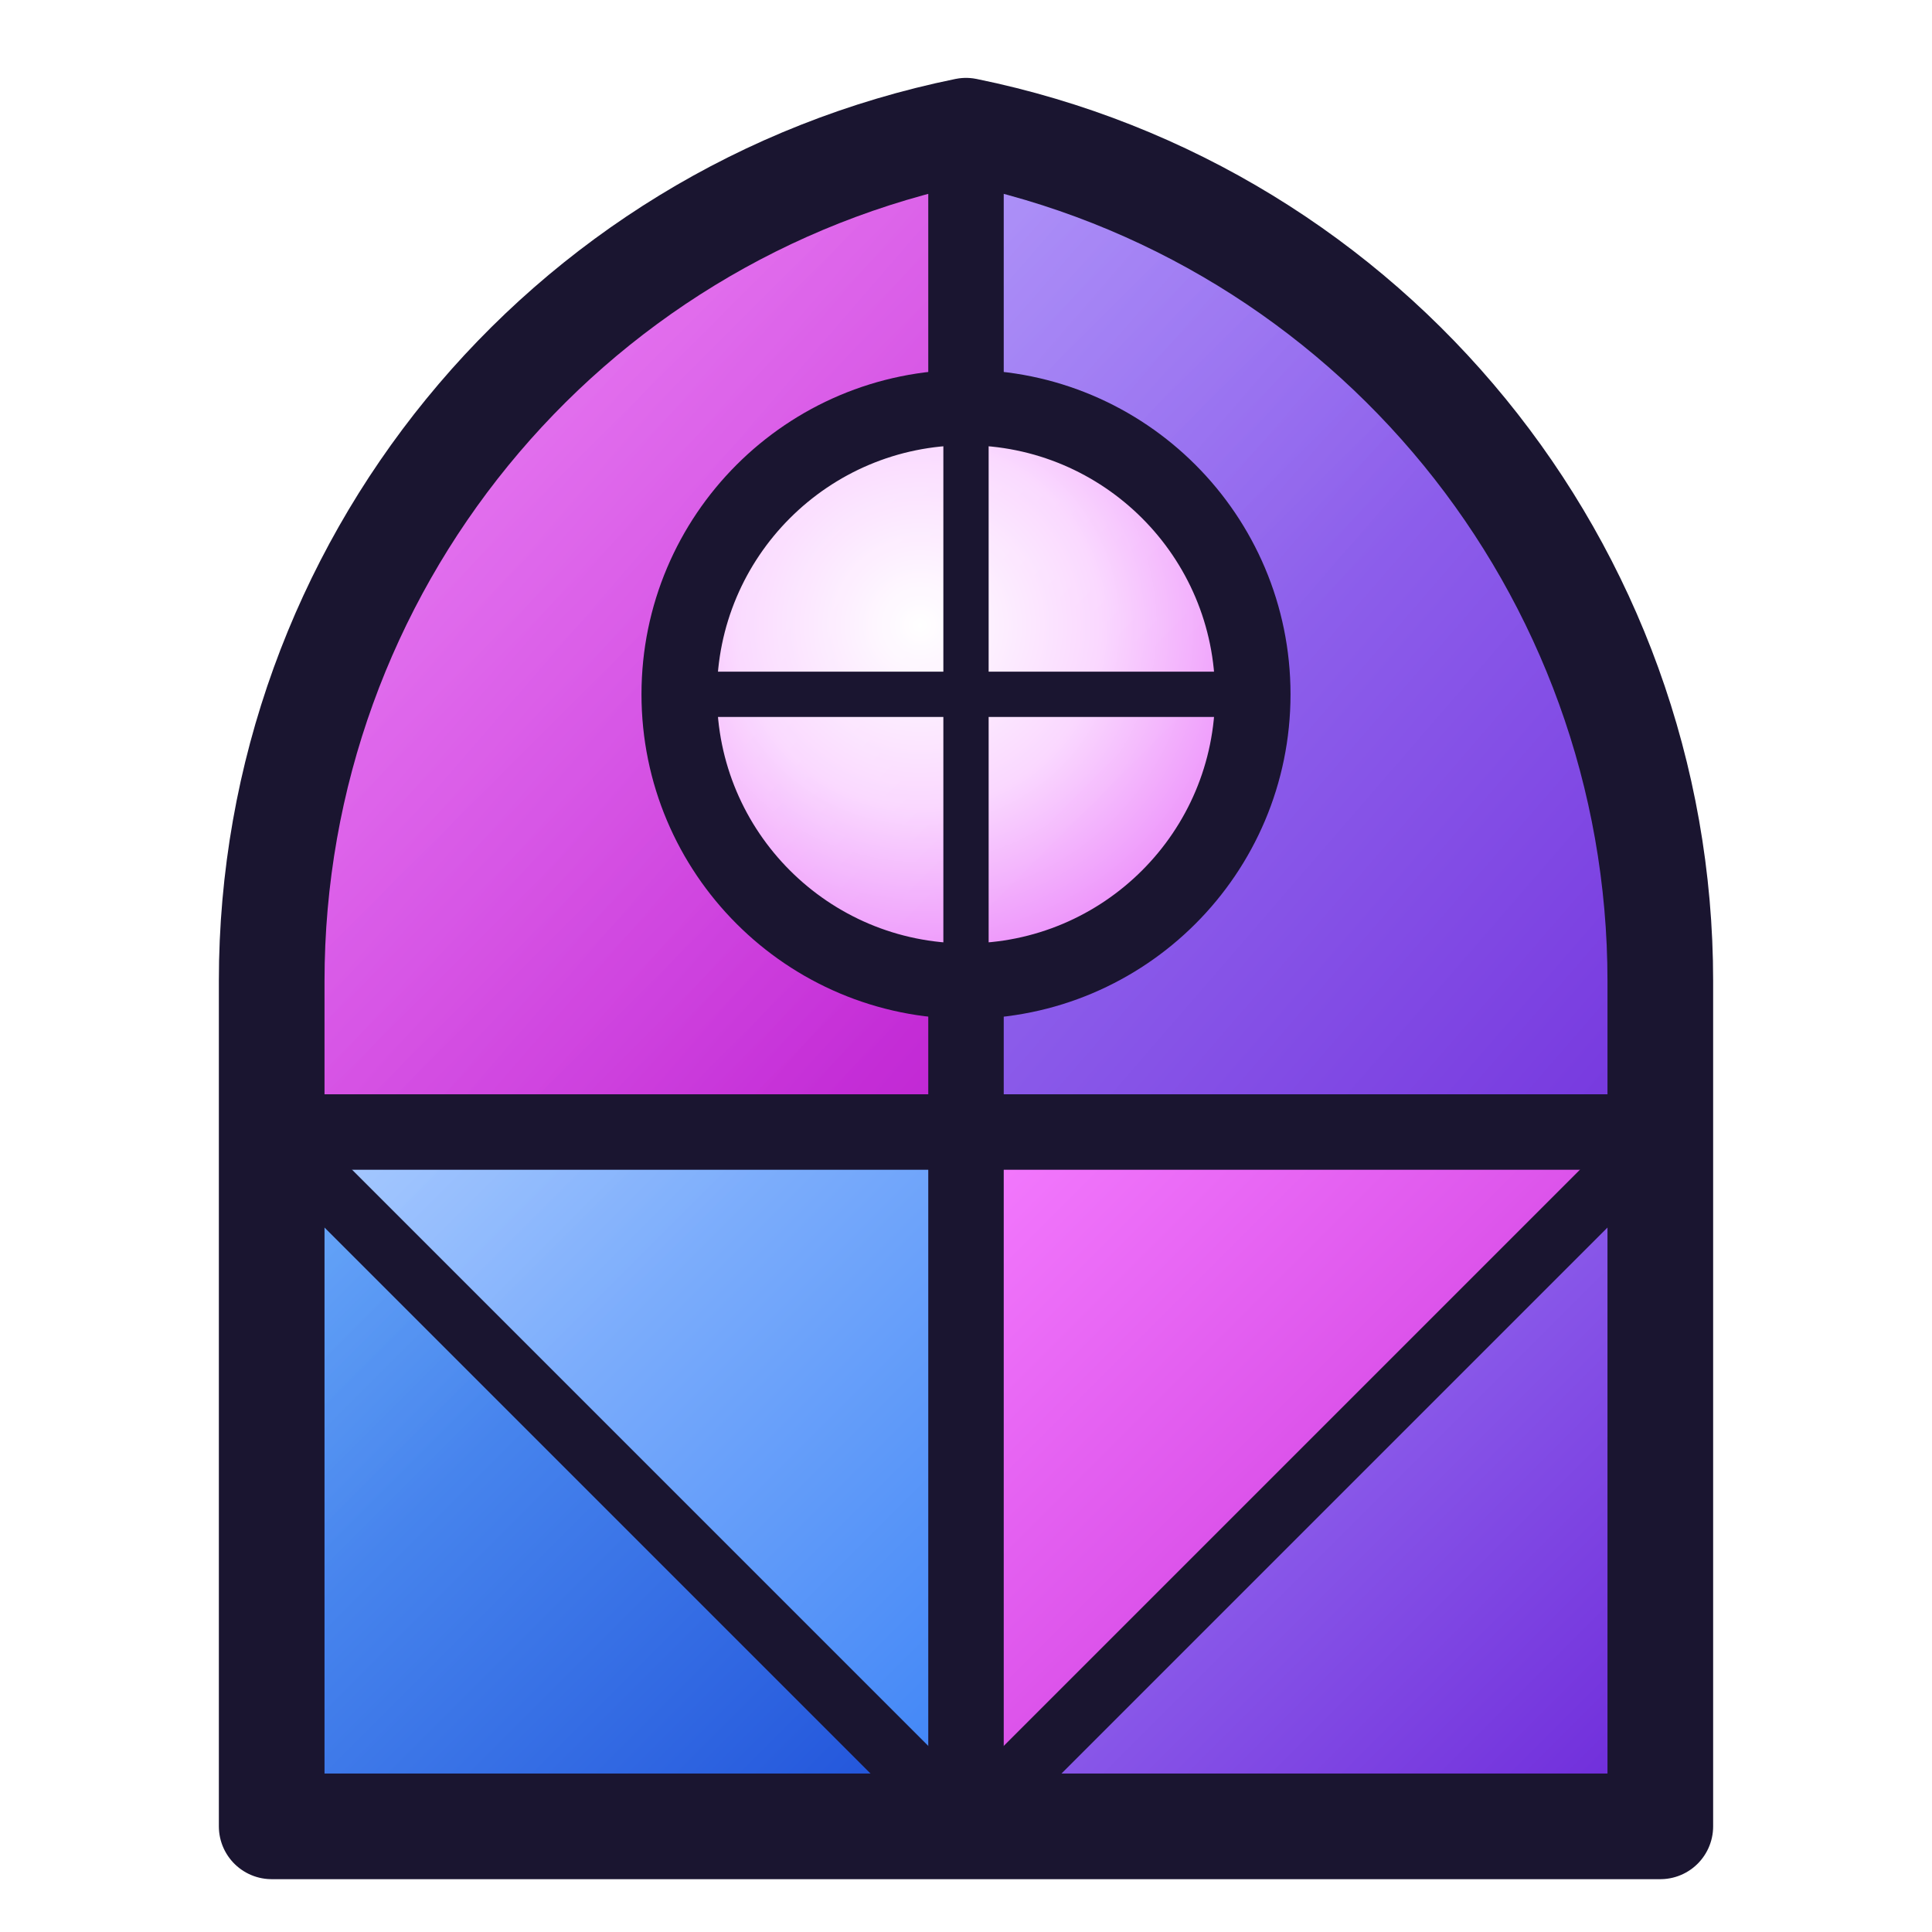
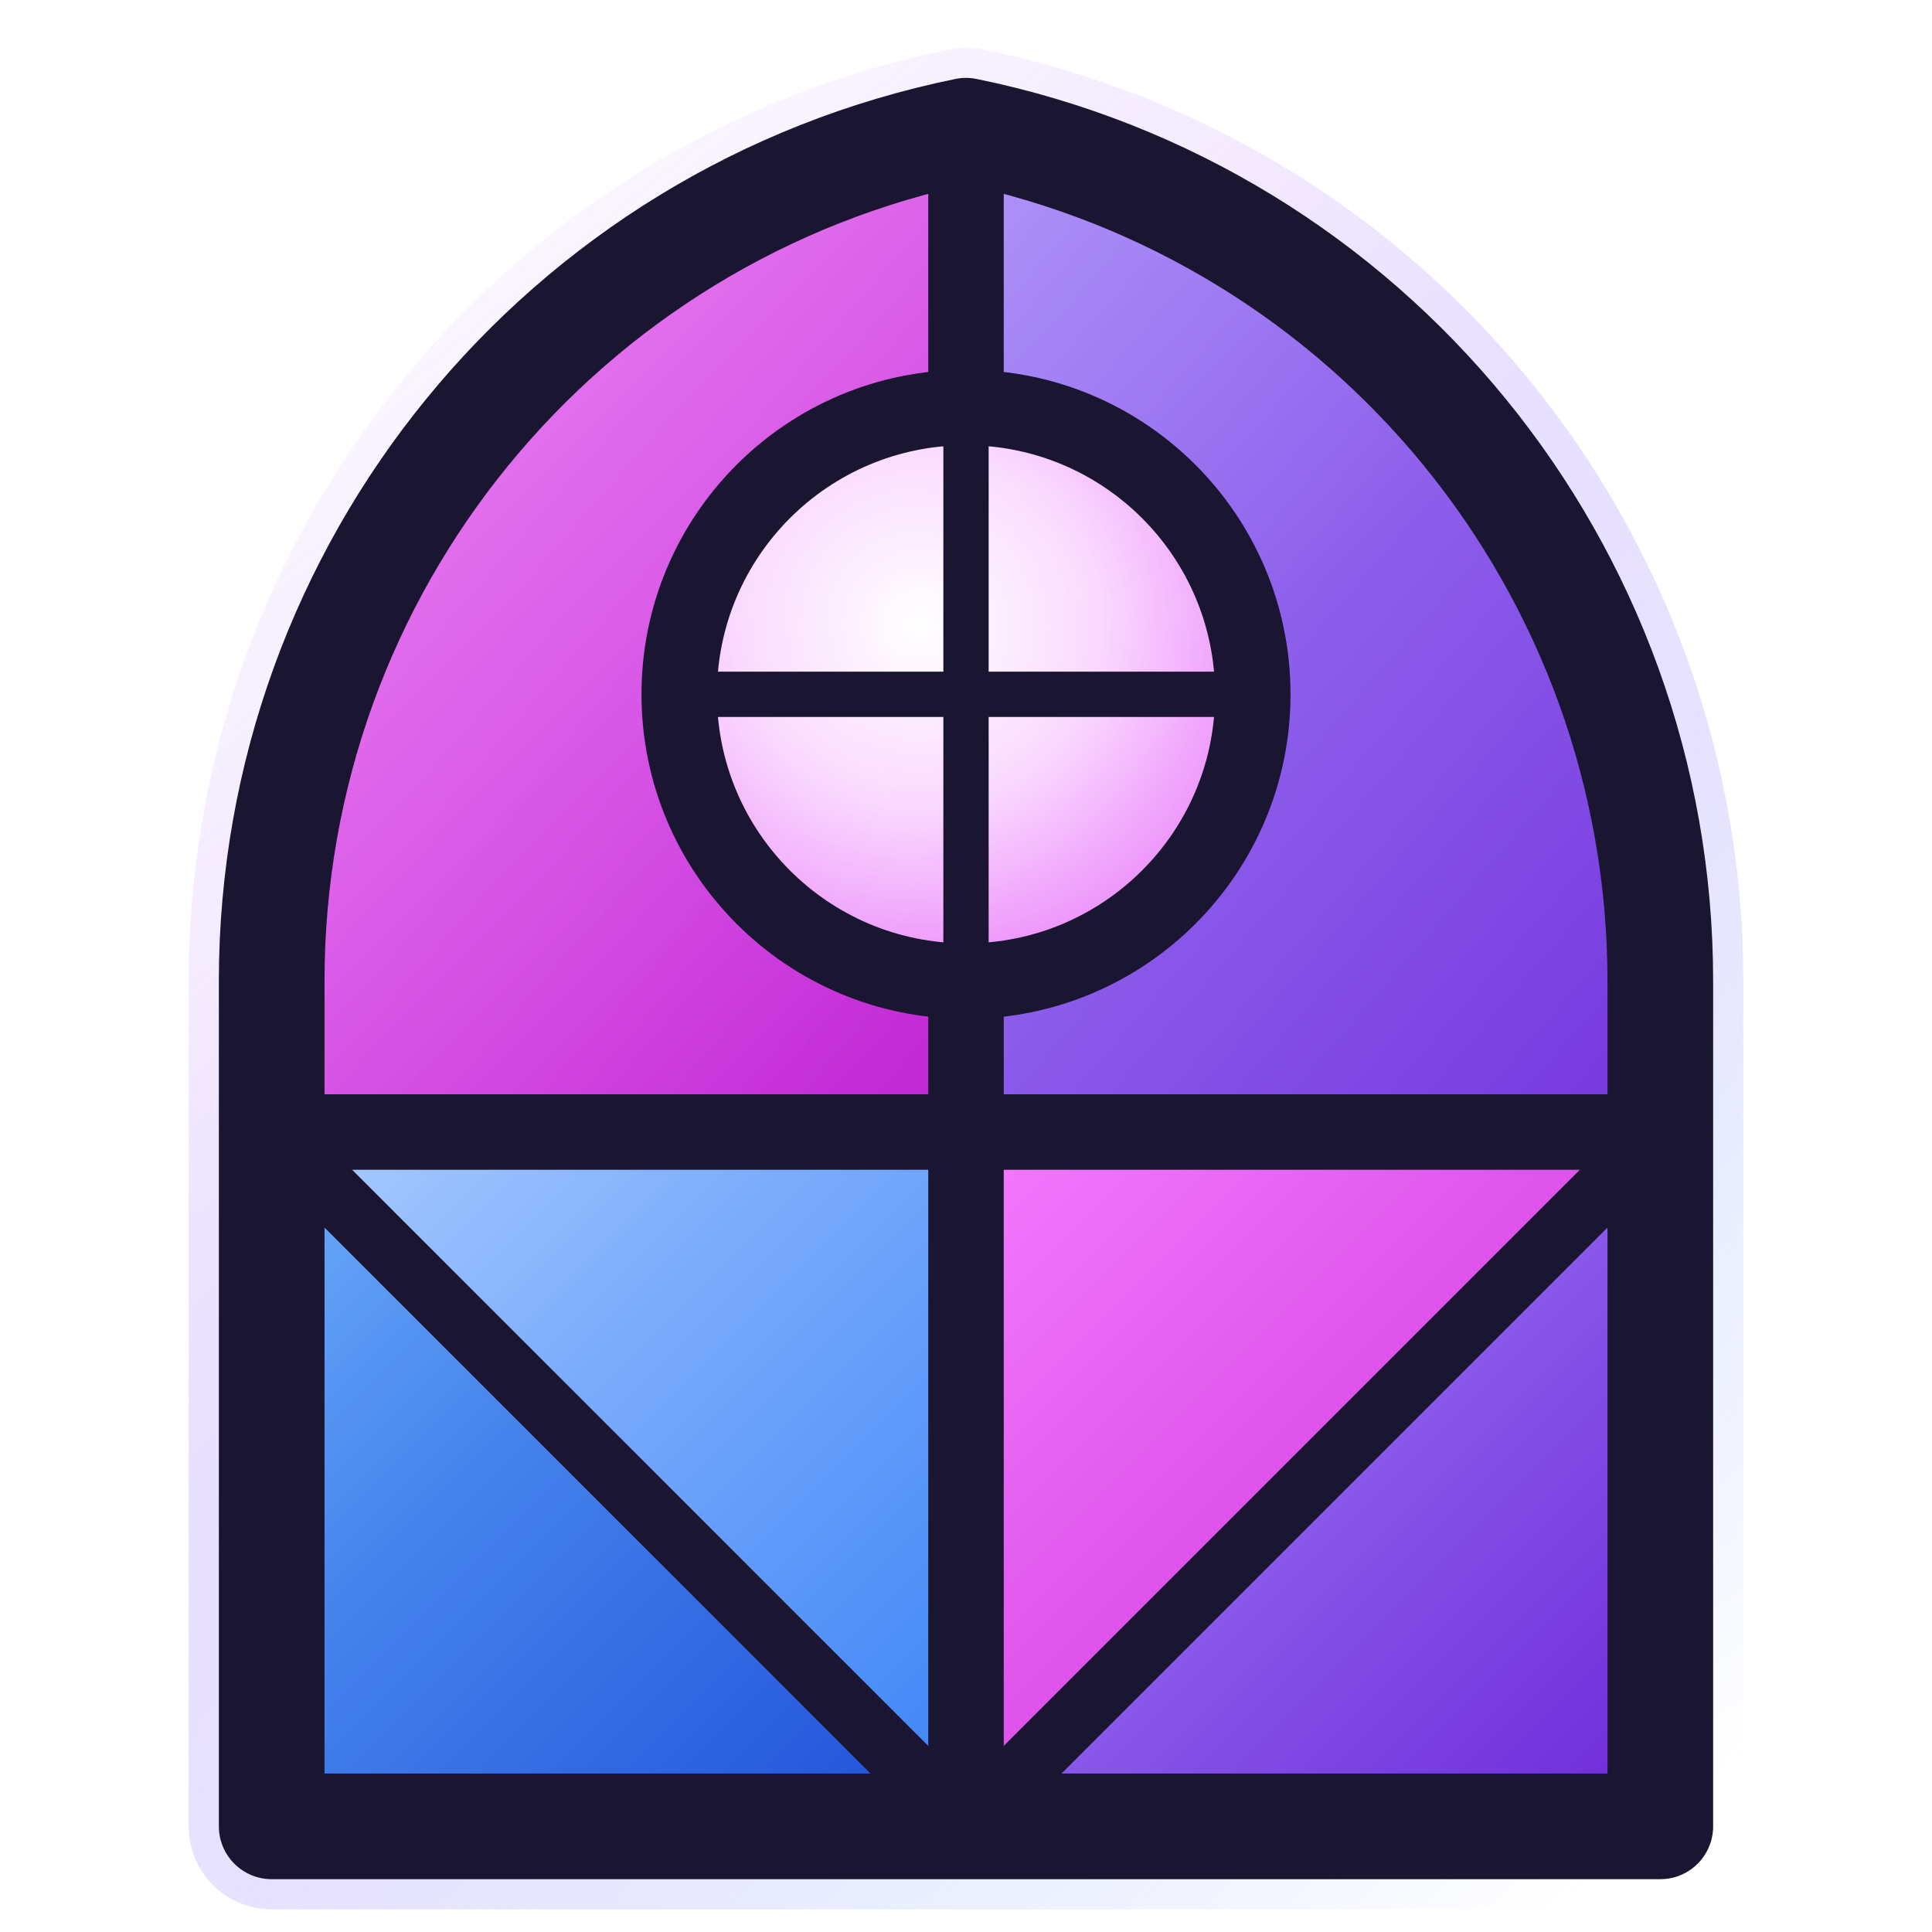
<svg xmlns="http://www.w3.org/2000/svg" viewBox="0 0 256 256" width="256" height="256">
  <defs>
    <clipPath id="window">
      <path d="M36,242 V130 A115,115 0 0 1 128,17.32 A115,115 0 0 1 220,130 V242 Z" />
    </clipPath>
    <linearGradient id="magenta" x1="0" y1="0" x2="1" y2="1">
      <stop offset="0" stop-color="#F57CFF" />
      <stop offset="1" stop-color="#C026D3" />
    </linearGradient>
    <linearGradient id="violet" x1="0" y1="0" x2="1" y2="1">
      <stop offset="0" stop-color="#A78BFA" />
      <stop offset="1" stop-color="#6D28D9" />
    </linearGradient>
    <linearGradient id="blue" x1="0" y1="0" x2="1" y2="1">
      <stop offset="0" stop-color="#60A5FA" />
      <stop offset="1" stop-color="#1D4ED8" />
    </linearGradient>
    <linearGradient id="sky" x1="0" y1="0" x2="1" y2="1">
      <stop offset="0" stop-color="#A5C8FF" />
      <stop offset="1" stop-color="#3B82F6" />
    </linearGradient>
    <radialGradient id="rose" cx="0.42" cy="0.38" r="0.7">
      <stop offset="0" stop-color="#FFFFFF" />
      <stop offset="0.45" stop-color="#FAD7FF" />
      <stop offset="1" stop-color="#E879F9" />
    </radialGradient>
    <linearGradient id="sheen" x1="0" y1="0" x2="1" y2="1">
      <stop offset="0" stop-color="#FFFFFF" stop-opacity="0.32" />
      <stop offset="0.5" stop-color="#FFFFFF" stop-opacity="0" />
    </linearGradient>
+     <linearGradient id="glint" gradientUnits="userSpaceOnUse" x1="36" y1="17" x2="220" y2="242">
+       <stop offset="0" stop-color="#FFFFFF" stop-opacity="0.95" />
+       <stop offset="0.3" stop-color="#F0E4FF" stop-opacity="0.8" />
+       <stop offset="0.55" stop-color="#C4B5FD" stop-opacity="0.4" />
+       <stop offset="0.8" stop-color="#E0E7FF" stop-opacity="0.7" />
+       <stop offset="1" stop-color="#FFFFFF" stop-opacity="0.9" />
+     </linearGradient>
  </defs>
+   <path d="M36,242 V130 A115,115 0 0 1 128,17.32 A115,115 0 0 1 220,130 V242 Z" fill="none" stroke="url(#glint)" stroke-width="22" stroke-linejoin="round" />
  <g clip-path="url(#window)">
    <rect x="0" y="0" width="128" height="150" fill="url(#magenta)" />
    <rect x="128" y="0" width="128" height="150" fill="url(#violet)" />
    <path d="M36,150 H128 V242 Z" fill="url(#sky)" />
    <path d="M36,150 V242 H128 Z" fill="url(#blue)" />
    <path d="M128,150 H220 L128,242 Z" fill="url(#magenta)" />
    <path d="M220,150 V242 H128 Z" fill="url(#violet)" />
    <circle cx="128" cy="92" r="38" fill="url(#rose)" />
    <rect x="0" y="0" width="256" height="256" fill="url(#sheen)" />
  </g>
  <g fill="none" stroke="#1A1530" stroke-linecap="round" stroke-linejoin="round">
    <path d="M36,150 L128,242 L220,150" stroke-width="8" />
    <path d="M128,54 V130 M90,92 H166" stroke-width="6" />
    <path d="M128,20 V54 M128,130 V242 M36,150 H220" stroke-width="10" />
    <circle cx="128" cy="92" r="38" stroke-width="10" />
    <path d="M36,242 V130 A115,115 0 0 1 128,17.32 A115,115 0 0 1 220,130 V242 Z" stroke-width="14" />
  </g>
</svg>
